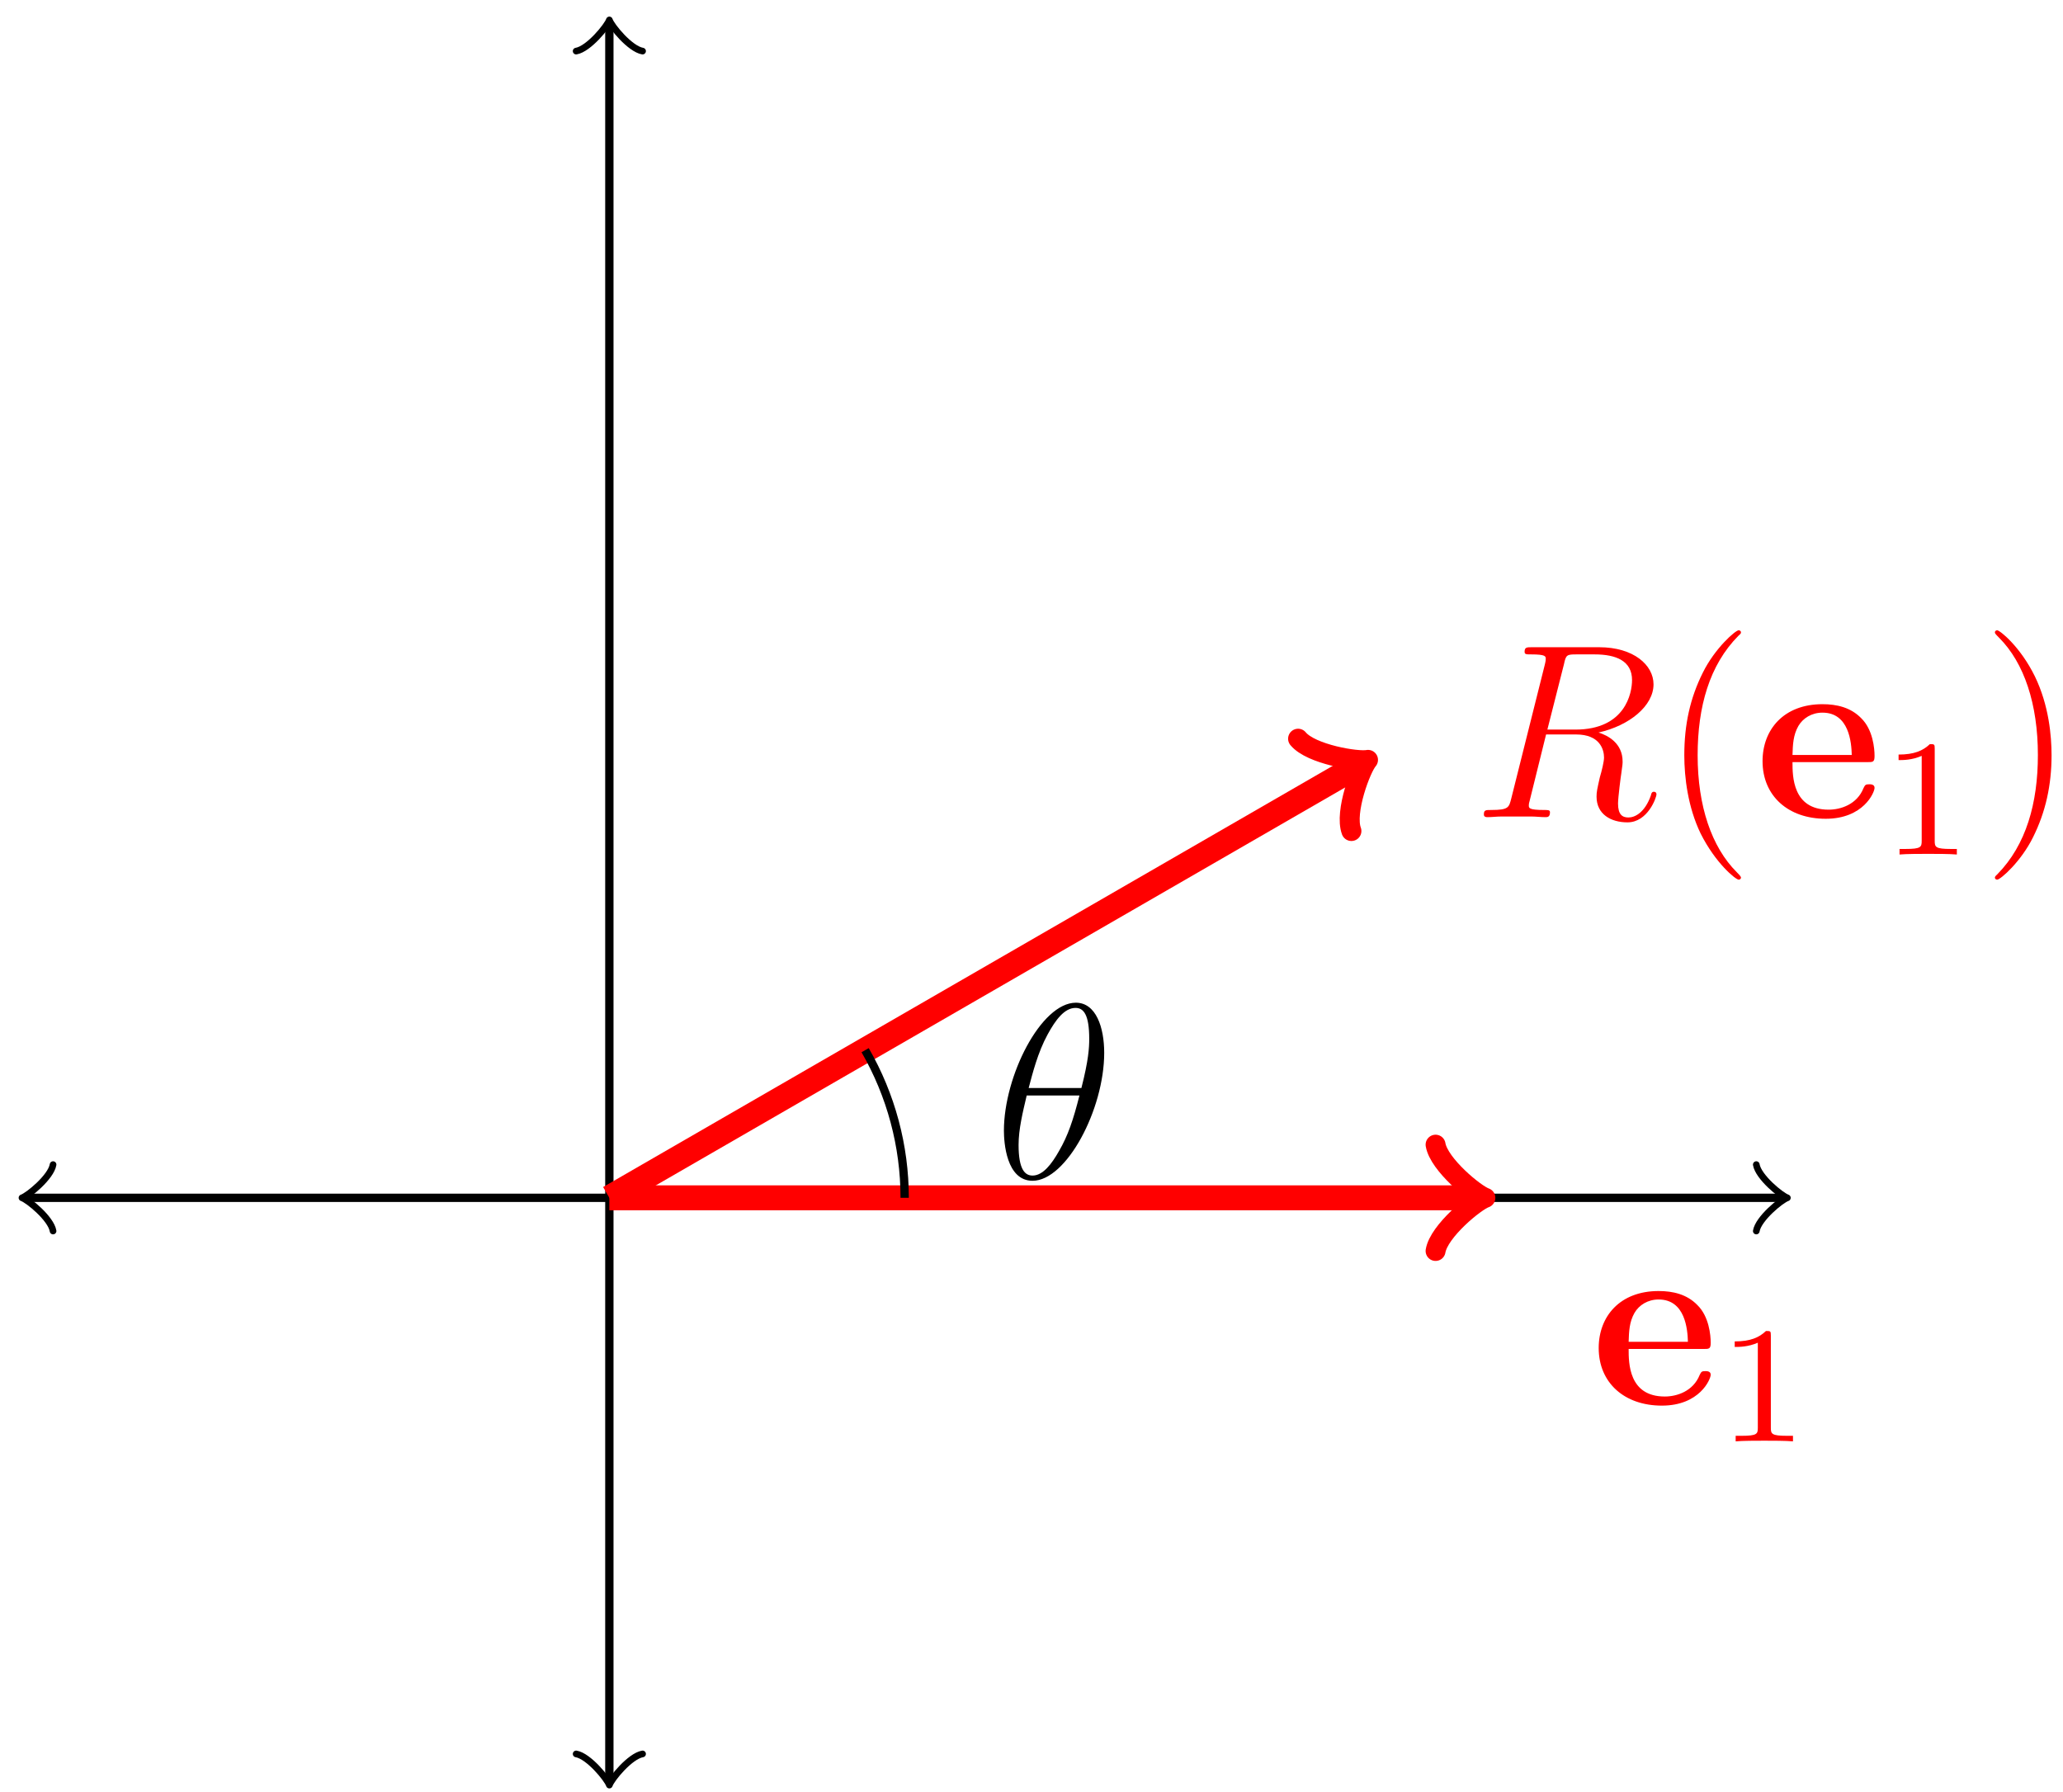
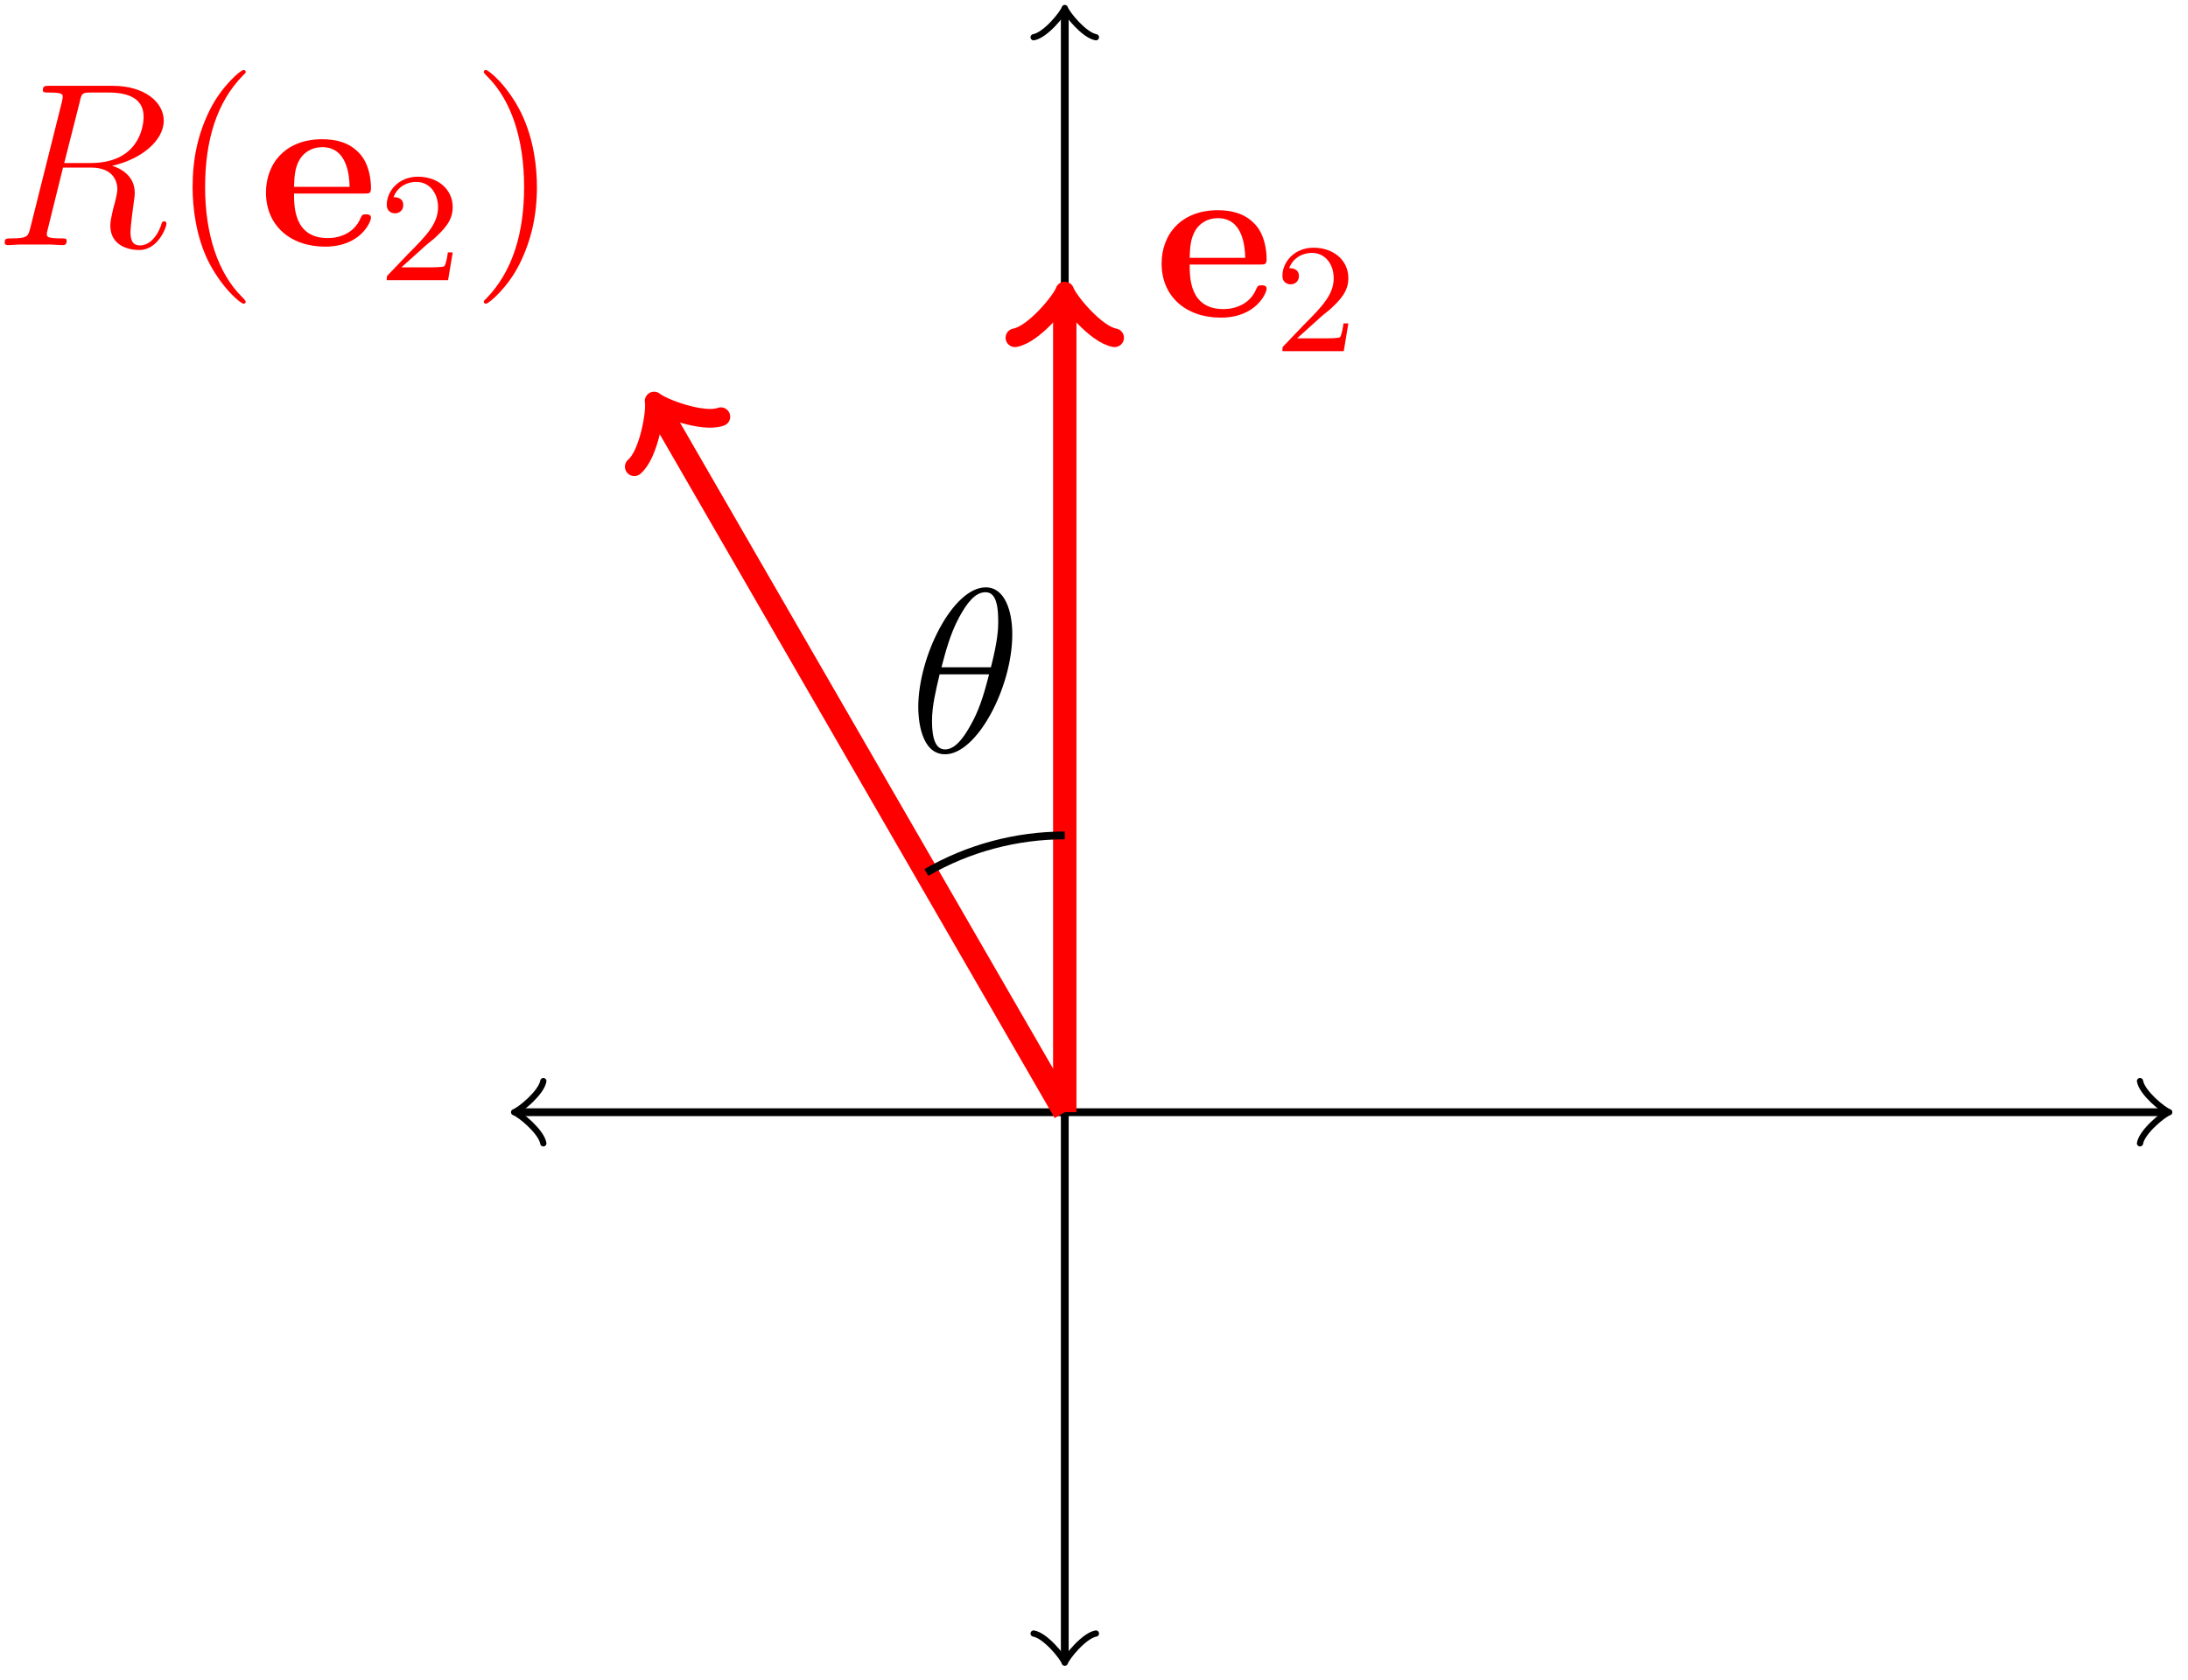
- <svg xmlns="http://www.w3.org/2000/svg" xmlns:xlink="http://www.w3.org/1999/xlink" width="99pt" height="86pt" viewBox="0 0 99 86" version="1.1">
+ <svg xmlns="http://www.w3.org/2000/svg" xmlns:xlink="http://www.w3.org/1999/xlink" width="112pt" height="86pt" viewBox="0 0 112 86" version="1.1">
  <defs>
    <g>
      <symbol overflow="visible" id="glyph0-0">
        <path style="stroke:none;" d="" />
      </symbol>
      <symbol overflow="visible" id="glyph0-1">
        <path style="stroke:none;" d="M 5.406 -2.641 C 5.672 -2.641 5.75 -2.641 5.75 -2.938 C 5.75 -3.297 5.672 -4.203 5.109 -4.75 C 4.609 -5.266 3.938 -5.422 3.25 -5.422 C 1.391 -5.422 0.375 -4.203 0.375 -2.688 C 0.375 -1.016 1.609 0.078 3.406 0.078 C 5.219 0.078 5.75 -1.188 5.75 -1.406 C 5.75 -1.578 5.562 -1.578 5.5 -1.578 C 5.312 -1.578 5.297 -1.547 5.219 -1.391 C 4.906 -0.609 4.125 -0.359 3.547 -0.359 C 1.812 -0.359 1.812 -1.969 1.812 -2.641 Z M 1.812 -2.984 C 1.828 -3.484 1.844 -3.938 2.094 -4.375 C 2.312 -4.75 2.734 -5.016 3.25 -5.016 C 4.531 -5.016 4.641 -3.578 4.656 -2.984 Z M 1.812 -2.984 " />
      </symbol>
      <symbol overflow="visible" id="glyph1-0">
        <path style="stroke:none;" d="" />
      </symbol>
      <symbol overflow="visible" id="glyph1-1">
-         <path style="stroke:none;" d="M 2.5 -5.078 C 2.5 -5.297 2.484 -5.297 2.266 -5.297 C 1.938 -4.984 1.516 -4.797 0.766 -4.797 L 0.766 -4.531 C 0.984 -4.531 1.406 -4.531 1.875 -4.734 L 1.875 -0.656 C 1.875 -0.359 1.844 -0.266 1.094 -0.266 L 0.812 -0.266 L 0.812 0 C 1.141 -0.031 1.828 -0.031 2.188 -0.031 C 2.547 -0.031 3.234 -0.031 3.562 0 L 3.562 -0.266 L 3.281 -0.266 C 2.531 -0.266 2.5 -0.359 2.5 -0.656 Z M 2.5 -5.078 " />
+         <path style="stroke:none;" d="M 2.25 -1.625 C 2.375 -1.75 2.703 -2.016 2.844 -2.125 C 3.328 -2.578 3.797 -3.016 3.797 -3.734 C 3.797 -4.688 3 -5.297 2.016 -5.297 C 1.047 -5.297 0.422 -4.578 0.422 -3.859 C 0.422 -3.469 0.734 -3.422 0.844 -3.422 C 1.016 -3.422 1.266 -3.531 1.266 -3.844 C 1.266 -4.25 0.859 -4.25 0.766 -4.25 C 1 -4.844 1.531 -5.031 1.922 -5.031 C 2.656 -5.031 3.047 -4.406 3.047 -3.734 C 3.047 -2.906 2.469 -2.297 1.516 -1.344 L 0.516 -0.297 C 0.422 -0.219 0.422 -0.203 0.422 0 L 3.562 0 L 3.797 -1.422 L 3.547 -1.422 C 3.531 -1.266 3.469 -0.875 3.375 -0.719 C 3.328 -0.656 2.719 -0.656 2.594 -0.656 L 1.172 -0.656 Z M 2.25 -1.625 " />
      </symbol>
      <symbol overflow="visible" id="glyph2-0">
        <path style="stroke:none;" d="" />
      </symbol>
      <symbol overflow="visible" id="glyph2-1">
        <path style="stroke:none;" d="M 4.406 -7.344 C 4.5 -7.797 4.547 -7.812 5.016 -7.812 L 5.875 -7.812 C 6.906 -7.812 7.672 -7.5 7.672 -6.578 C 7.672 -5.969 7.359 -4.203 4.953 -4.203 L 3.609 -4.203 Z M 6.062 -4.062 C 7.547 -4.391 8.703 -5.344 8.703 -6.375 C 8.703 -7.297 7.75 -8.156 6.094 -8.156 L 2.859 -8.156 C 2.625 -8.156 2.516 -8.156 2.516 -7.938 C 2.516 -7.812 2.594 -7.812 2.828 -7.812 C 3.531 -7.812 3.531 -7.719 3.531 -7.594 C 3.531 -7.562 3.531 -7.5 3.484 -7.312 L 1.875 -0.891 C 1.766 -0.469 1.75 -0.344 0.922 -0.344 C 0.641 -0.344 0.562 -0.344 0.562 -0.125 C 0.562 0 0.688 0 0.734 0 C 0.938 0 1.188 -0.031 1.422 -0.031 L 2.828 -0.031 C 3.047 -0.031 3.297 0 3.516 0 C 3.609 0 3.734 0 3.734 -0.234 C 3.734 -0.344 3.641 -0.344 3.453 -0.344 C 2.719 -0.344 2.719 -0.438 2.719 -0.562 C 2.719 -0.578 2.719 -0.656 2.75 -0.75 L 3.547 -3.969 L 4.984 -3.969 C 6.125 -3.969 6.328 -3.25 6.328 -2.859 C 6.328 -2.672 6.219 -2.219 6.125 -1.906 C 6 -1.344 5.969 -1.219 5.969 -0.984 C 5.969 -0.141 6.656 0.25 7.453 0.25 C 8.422 0.25 8.844 -0.938 8.844 -1.094 C 8.844 -1.188 8.781 -1.219 8.719 -1.219 C 8.625 -1.219 8.594 -1.141 8.578 -1.047 C 8.281 -0.203 7.797 0.016 7.5 0.016 C 7.203 0.016 7 -0.125 7 -0.656 C 7 -0.938 7.141 -2.031 7.156 -2.094 C 7.219 -2.531 7.219 -2.578 7.219 -2.672 C 7.219 -3.547 6.516 -3.922 6.062 -4.062 Z M 6.062 -4.062 " />
      </symbol>
      <symbol overflow="visible" id="glyph2-2">
        <path style="stroke:none;" d="M 5.297 -6.016 C 5.297 -7.234 4.906 -8.422 3.938 -8.422 C 2.266 -8.422 0.484 -4.906 0.484 -2.281 C 0.484 -1.734 0.594 0.125 1.859 0.125 C 3.484 0.125 5.297 -3.297 5.297 -6.016 Z M 1.672 -4.328 C 1.859 -5.031 2.109 -6.031 2.578 -6.891 C 2.969 -7.609 3.391 -8.172 3.922 -8.172 C 4.312 -8.172 4.578 -7.844 4.578 -6.688 C 4.578 -6.266 4.547 -5.672 4.203 -4.328 Z M 4.109 -3.969 C 3.812 -2.797 3.562 -2.047 3.125 -1.297 C 2.781 -0.688 2.359 -0.125 1.859 -0.125 C 1.5 -0.125 1.188 -0.406 1.188 -1.594 C 1.188 -2.359 1.391 -3.172 1.578 -3.969 Z M 4.109 -3.969 " />
      </symbol>
      <symbol overflow="visible" id="glyph3-0">
        <path style="stroke:none;" d="" />
      </symbol>
      <symbol overflow="visible" id="glyph3-1">
        <path style="stroke:none;" d="M 3.891 2.906 C 3.891 2.875 3.891 2.844 3.688 2.641 C 2.484 1.438 1.812 -0.531 1.812 -2.969 C 1.812 -5.297 2.375 -7.297 3.766 -8.703 C 3.891 -8.812 3.891 -8.828 3.891 -8.875 C 3.891 -8.938 3.828 -8.969 3.781 -8.969 C 3.625 -8.969 2.641 -8.109 2.062 -6.938 C 1.453 -5.719 1.172 -4.453 1.172 -2.969 C 1.172 -1.906 1.344 -0.484 1.953 0.781 C 2.672 2.219 3.641 3 3.781 3 C 3.828 3 3.891 2.969 3.891 2.906 Z M 3.891 2.906 " />
      </symbol>
      <symbol overflow="visible" id="glyph3-2">
        <path style="stroke:none;" d="M 3.375 -2.969 C 3.375 -3.891 3.25 -5.359 2.578 -6.75 C 1.875 -8.188 0.891 -8.969 0.766 -8.969 C 0.719 -8.969 0.656 -8.938 0.656 -8.875 C 0.656 -8.828 0.656 -8.812 0.859 -8.609 C 2.062 -7.406 2.719 -5.422 2.719 -2.984 C 2.719 -0.672 2.156 1.328 0.781 2.734 C 0.656 2.844 0.656 2.875 0.656 2.906 C 0.656 2.969 0.719 3 0.766 3 C 0.922 3 1.906 2.141 2.484 0.969 C 3.094 -0.25 3.375 -1.547 3.375 -2.969 Z M 3.375 -2.969 " />
      </symbol>
    </g>
  </defs>
  <g id="surface1">
-     <path style="fill:none;stroke-width:0.399;stroke-linecap:butt;stroke-linejoin:miter;stroke:rgb(0%,0%,0%);stroke-opacity:1;stroke-miterlimit:10;" d="M -27.889 -0 L 56.236 -0 " transform="matrix(1,0,0,-1,29.241,57.492)" />
-     <path style="fill:none;stroke-width:0.319;stroke-linecap:round;stroke-linejoin:round;stroke:rgb(0%,0%,0%);stroke-opacity:1;stroke-miterlimit:10;" d="M -1.194 1.594 C -1.097 0.996 0.001 0.098 0.298 0 C 0.001 -0.101 -1.097 -0.996 -1.194 -1.594 " transform="matrix(-1,0,0,1,1.35248,57.492)" />
-     <path style="fill:none;stroke-width:0.319;stroke-linecap:round;stroke-linejoin:round;stroke:rgb(0%,0%,0%);stroke-opacity:1;stroke-miterlimit:10;" d="M -1.195 1.594 C -1.097 0.996 0 0.101 0.297 -0 C 0 -0.098 -1.097 -0.996 -1.195 -1.594 " transform="matrix(1,0,0,-1,85.47634,57.492)" />
-     <path style="fill:none;stroke-width:0.399;stroke-linecap:butt;stroke-linejoin:miter;stroke:rgb(0%,0%,0%);stroke-opacity:1;stroke-miterlimit:10;" d="M 0.001 -27.887 L 0.001 56.234 " transform="matrix(1,0,0,-1,29.241,57.492)" />
-     <path style="fill:none;stroke-width:0.319;stroke-linecap:round;stroke-linejoin:round;stroke:rgb(0%,0%,0%);stroke-opacity:1;stroke-miterlimit:10;" d="M -1.197 1.595 C -1.095 0.997 -0.002 0.099 0.299 0.001 C -0.002 -0.1 -1.095 -0.995 -1.197 -1.593 " transform="matrix(0,1,1,0,29.241,85.38052)" />
-     <path style="fill:none;stroke-width:0.319;stroke-linecap:round;stroke-linejoin:round;stroke:rgb(0%,0%,0%);stroke-opacity:1;stroke-miterlimit:10;" d="M -1.196 1.593 C -1.095 0.995 -0.001 0.1 0.3 -0.001 C -0.001 -0.099 -1.095 -0.997 -1.196 -1.595 " transform="matrix(0,-1,-1,0,29.241,1.25666)" />
-     <path style="fill:none;stroke-width:1.196;stroke-linecap:butt;stroke-linejoin:miter;stroke:rgb(100%,0%,0%);stroke-opacity:1;stroke-miterlimit:10;" d="M 0.001 -0 L 41.564 -0 " transform="matrix(1,0,0,-1,29.241,57.492)" />
-     <path style="fill:none;stroke-width:0.956;stroke-linecap:round;stroke-linejoin:round;stroke:rgb(100%,0%,0%);stroke-opacity:1;stroke-miterlimit:10;" d="M -1.914 2.551 C -1.754 1.594 -0 0.16 0.476 -0 C -0 -0.16 -1.754 -1.594 -1.914 -2.551 " transform="matrix(1,0,0,-1,70.80478,57.492)" />
+     <path style="fill:none;stroke-width:0.399;stroke-linecap:butt;stroke-linejoin:miter;stroke:rgb(0%,0%,0%);stroke-opacity:1;stroke-miterlimit:10;" d="M -27.887 -0 L 56.234 -0 " transform="matrix(1,0,0,-1,54.504,56.945)" />
+     <path style="fill:none;stroke-width:0.319;stroke-linecap:round;stroke-linejoin:round;stroke:rgb(0%,0%,0%);stroke-opacity:1;stroke-miterlimit:10;" d="M -1.197 1.594 C -1.095 0.996 -0.002 0.098 0.299 0 C -0.002 -0.101 -1.095 -0.996 -1.197 -1.593 " transform="matrix(-1,0,0,1,26.61548,56.945)" />
+     <path style="fill:none;stroke-width:0.319;stroke-linecap:round;stroke-linejoin:round;stroke:rgb(0%,0%,0%);stroke-opacity:1;stroke-miterlimit:10;" d="M -1.196 1.593 C -1.095 0.996 -0.001 0.101 0.3 -0 C -0.001 -0.098 -1.095 -0.996 -1.196 -1.594 " transform="matrix(1,0,0,-1,110.7393,56.945)" />
+     <path style="fill:none;stroke-width:0.399;stroke-linecap:butt;stroke-linejoin:miter;stroke:rgb(0%,0%,0%);stroke-opacity:1;stroke-miterlimit:10;" d="M -0 -27.887 L -0 56.234 " transform="matrix(1,0,0,-1,54.504,56.945)" />
+     <path style="fill:none;stroke-width:0.319;stroke-linecap:round;stroke-linejoin:round;stroke:rgb(0%,0%,0%);stroke-opacity:1;stroke-miterlimit:10;" d="M -1.197 1.594 C -1.095 0.996 -0.001 0.101 0.299 -0 C -0.001 -0.098 -1.095 -0.996 -1.197 -1.594 " transform="matrix(0,1,1,0,54.504,84.83352)" />
+     <path style="fill:none;stroke-width:0.319;stroke-linecap:round;stroke-linejoin:round;stroke:rgb(0%,0%,0%);stroke-opacity:1;stroke-miterlimit:10;" d="M -1.197 1.594 C -1.095 0.996 -0.001 0.098 0.3 0 C -0.001 -0.101 -1.095 -0.996 -1.197 -1.594 " transform="matrix(0,-1,-1,0,54.504,0.70966)" />
+     <path style="fill:none;stroke-width:1.196;stroke-linecap:butt;stroke-linejoin:miter;stroke:rgb(100%,0%,0%);stroke-opacity:1;stroke-miterlimit:10;" d="M -0 -0 L -0 41.562 " transform="matrix(1,0,0,-1,54.504,56.945)" />
+     <path style="fill:none;stroke-width:0.956;stroke-linecap:round;stroke-linejoin:round;stroke:rgb(100%,0%,0%);stroke-opacity:1;stroke-miterlimit:10;" d="M -1.912 2.551 C -1.752 1.594 -0.002 0.16 0.479 0 C -0.002 -0.16 -1.752 -1.594 -1.912 -2.551 " transform="matrix(0,-1,-1,0,54.504,15.38122)" />
    <g style="fill:rgb(100%,0%,0%);fill-opacity:1;">
-       <use xlink:href="#glyph0-1" x="76.344" y="67.388" />
+       <use xlink:href="#glyph0-1" x="59.086" y="16.185" />
    </g>
    <g style="fill:rgb(100%,0%,0%);fill-opacity:1;">
-       <use xlink:href="#glyph1-1" x="82.48" y="69.181" />
+       <use xlink:href="#glyph1-1" x="65.223" y="17.979" />
    </g>
-     <path style="fill:none;stroke-width:1.196;stroke-linecap:butt;stroke-linejoin:miter;stroke:rgb(100%,0%,0%);stroke-opacity:1;stroke-miterlimit:10;" d="M 0.001 -0 L 35.993 20.781 " transform="matrix(1,0,0,-1,29.241,57.492)" />
-     <path style="fill:none;stroke-width:0.956;stroke-linecap:round;stroke-linejoin:round;stroke:rgb(100%,0%,0%);stroke-opacity:1;stroke-miterlimit:10;" d="M -1.913 2.549 C -1.754 1.594 -0.002 0.159 0.477 -0 C -0.002 -0.16 -1.752 -1.595 -1.912 -2.55 " transform="matrix(0.86877,-0.5016,-0.5016,-0.86877,65.23375,36.71165)" />
+     <path style="fill:none;stroke-width:1.196;stroke-linecap:butt;stroke-linejoin:miter;stroke:rgb(100%,0%,0%);stroke-opacity:1;stroke-miterlimit:10;" d="M -0 -0 L -20.781 35.992 " transform="matrix(1,0,0,-1,54.504,56.945)" />
+     <path style="fill:none;stroke-width:0.956;stroke-linecap:round;stroke-linejoin:round;stroke:rgb(100%,0%,0%);stroke-opacity:1;stroke-miterlimit:10;" d="M -1.915 2.55 C -1.752 1.593 0 0.158 0.479 -0.001 C 0 -0.161 -1.753 -1.594 -1.914 -2.549 " transform="matrix(-0.5016,-0.86877,-0.86877,0.5016,33.72365,20.95225)" />
    <g style="fill:rgb(100%,0%,0%);fill-opacity:1;">
-       <use xlink:href="#glyph2-1" x="70.647" y="39.221" />
+       <use xlink:href="#glyph2-1" x="-0.321" y="12.55" />
    </g>
    <g style="fill:rgb(100%,0%,0%);fill-opacity:1;">
-       <use xlink:href="#glyph3-1" x="79.655" y="39.221" />
+       <use xlink:href="#glyph3-1" x="8.687" y="12.55" />
    </g>
    <g style="fill:rgb(100%,0%,0%);fill-opacity:1;">
-       <use xlink:href="#glyph0-1" x="84.207" y="39.221" />
+       <use xlink:href="#glyph0-1" x="13.24" y="12.55" />
    </g>
    <g style="fill:rgb(100%,0%,0%);fill-opacity:1;">
-       <use xlink:href="#glyph1-1" x="90.344" y="41.014" />
+       <use xlink:href="#glyph1-1" x="19.376" y="14.344" />
    </g>
    <g style="fill:rgb(100%,0%,0%);fill-opacity:1;">
-       <use xlink:href="#glyph3-2" x="95.076" y="39.221" />
+       <use xlink:href="#glyph3-2" x="24.109" y="12.55" />
    </g>
-     <path style="fill:none;stroke-width:0.399;stroke-linecap:butt;stroke-linejoin:miter;stroke:rgb(0%,0%,0%);stroke-opacity:1;stroke-miterlimit:10;" d="M 14.173 -0 C 14.173 2.488 13.517 4.933 12.275 7.086 " transform="matrix(1,0,0,-1,29.241,57.492)" />
+     <path style="fill:none;stroke-width:0.399;stroke-linecap:butt;stroke-linejoin:miter;stroke:rgb(0%,0%,0%);stroke-opacity:1;stroke-miterlimit:10;" d="M -0 14.172 C -2.488 14.172 -4.934 13.519 -7.086 12.273 " transform="matrix(1,0,0,-1,54.504,56.945)" />
    <g style="fill:rgb(0%,0%,0%);fill-opacity:1;">
-       <use xlink:href="#glyph2-2" x="47.692" y="56.549" />
+       <use xlink:href="#glyph2-2" x="46.52" y="38.494" />
    </g>
  </g>
</svg>
